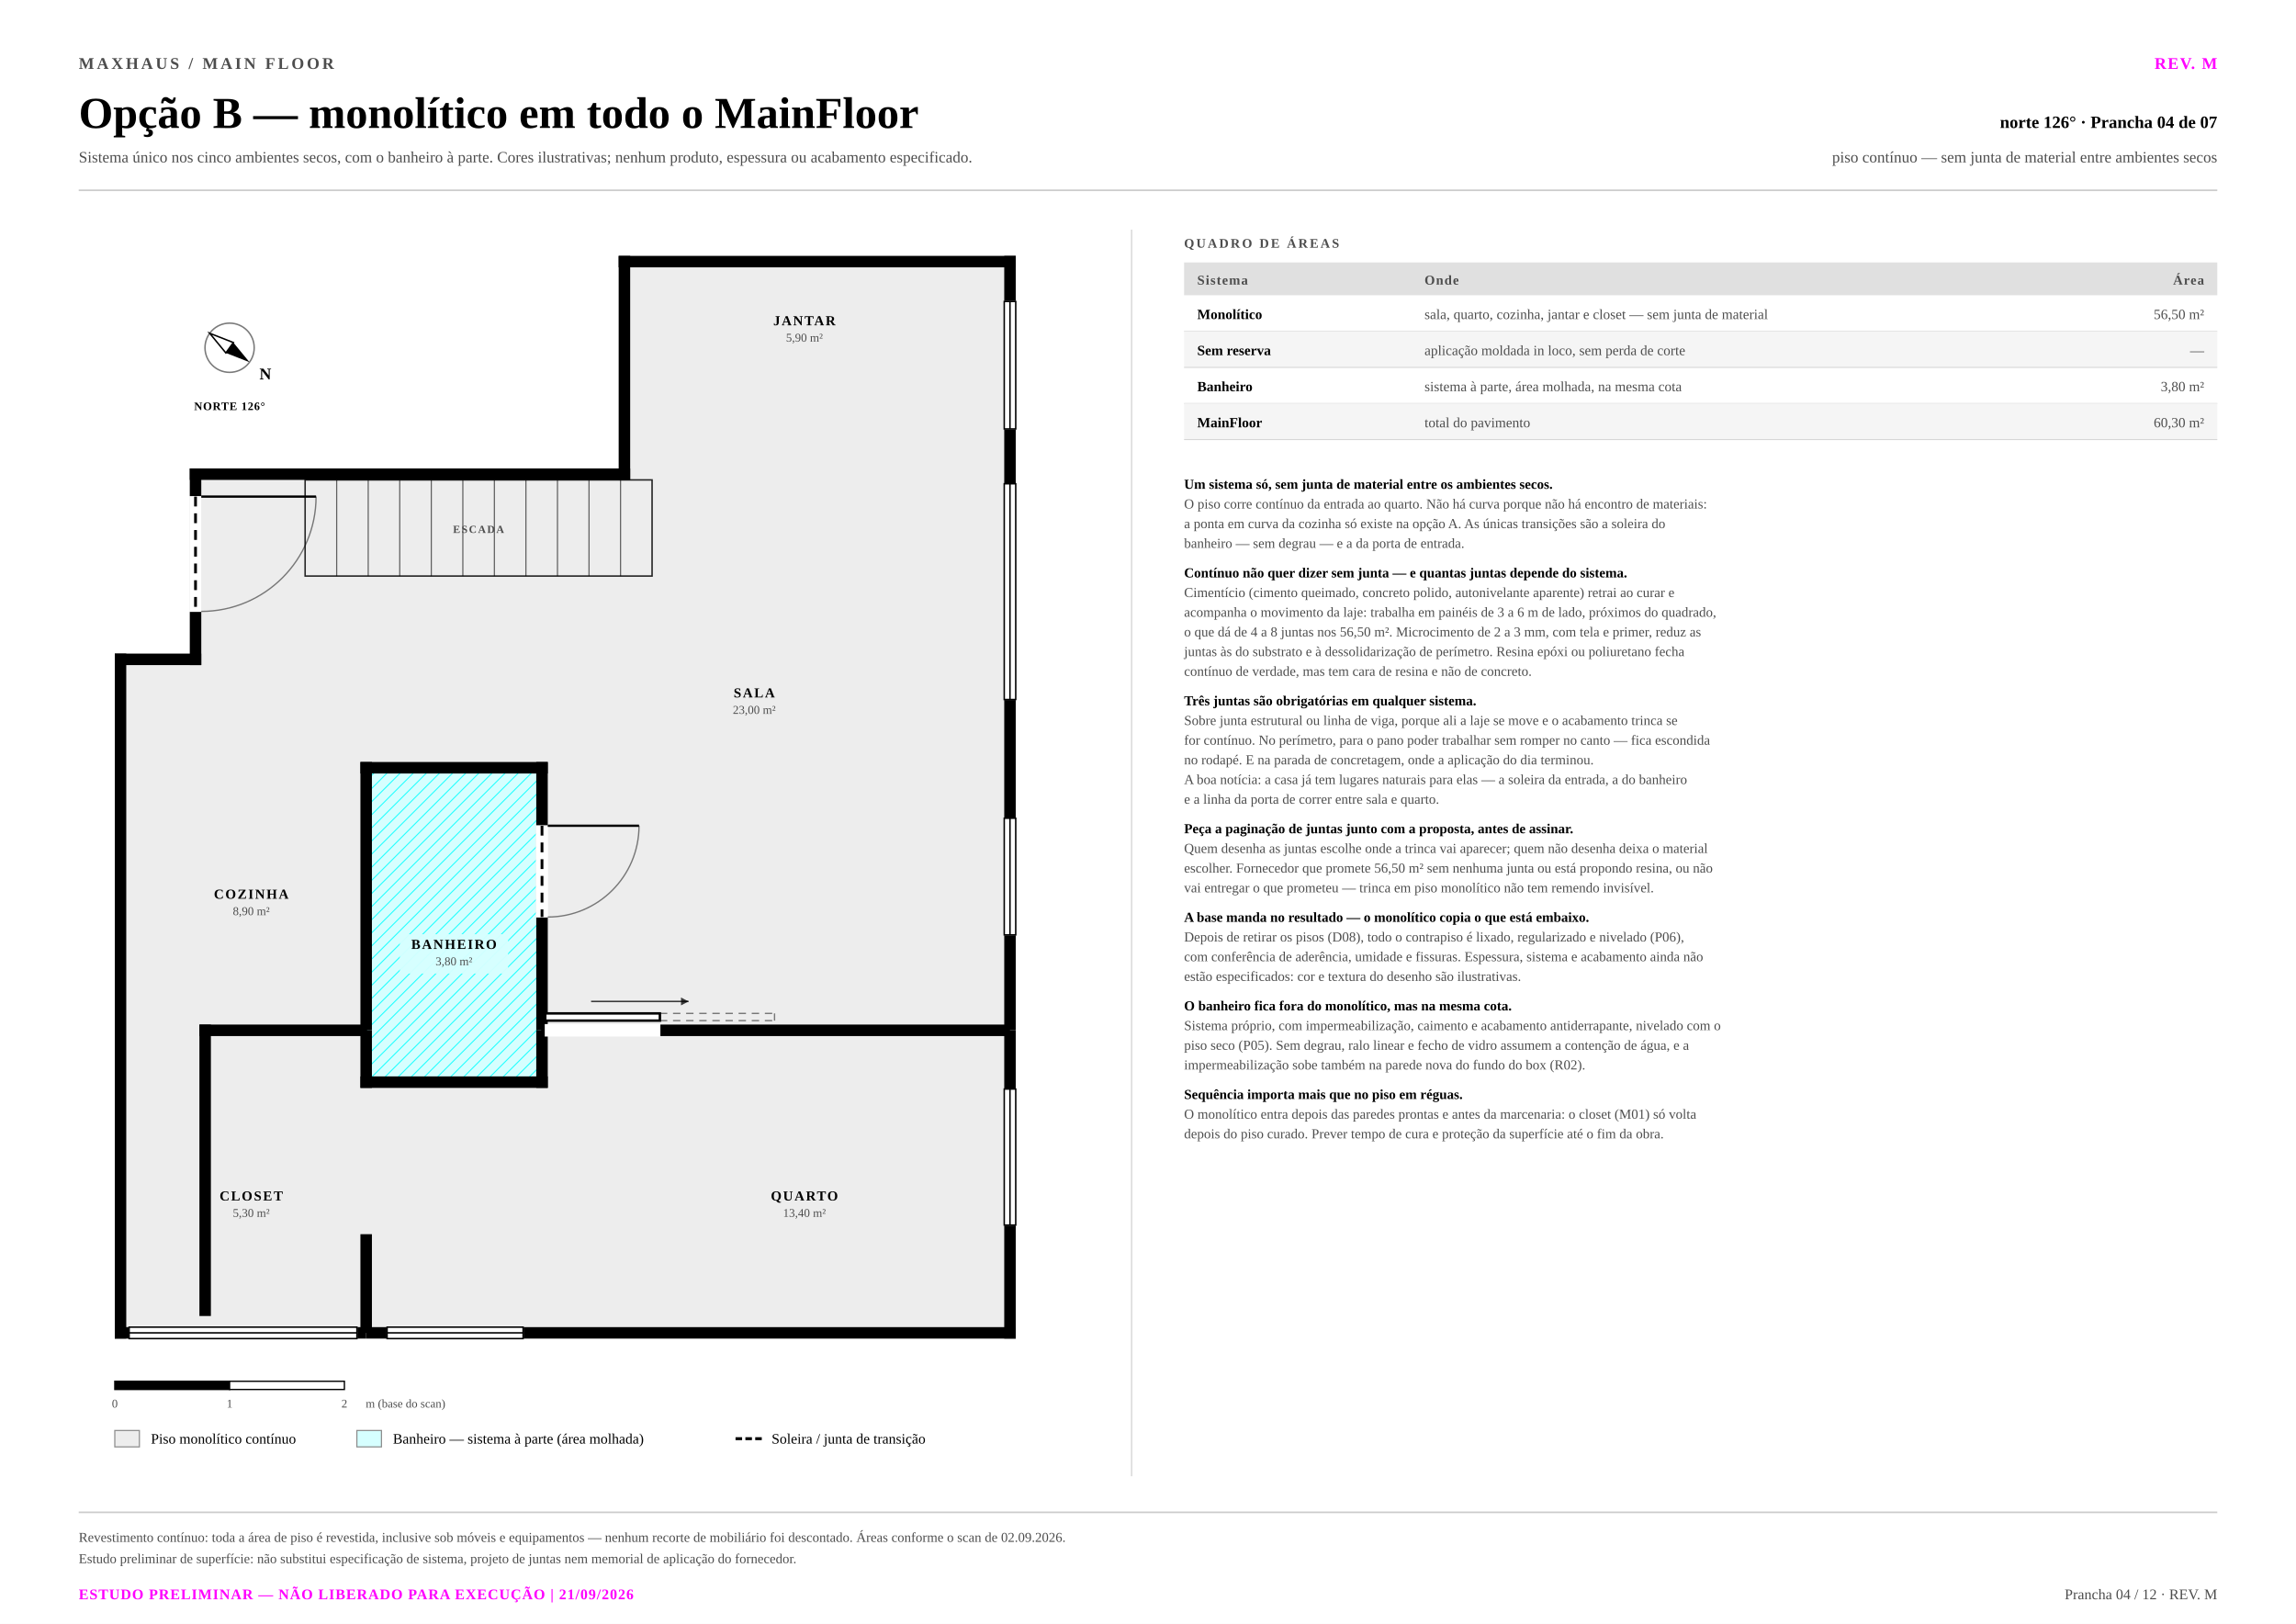
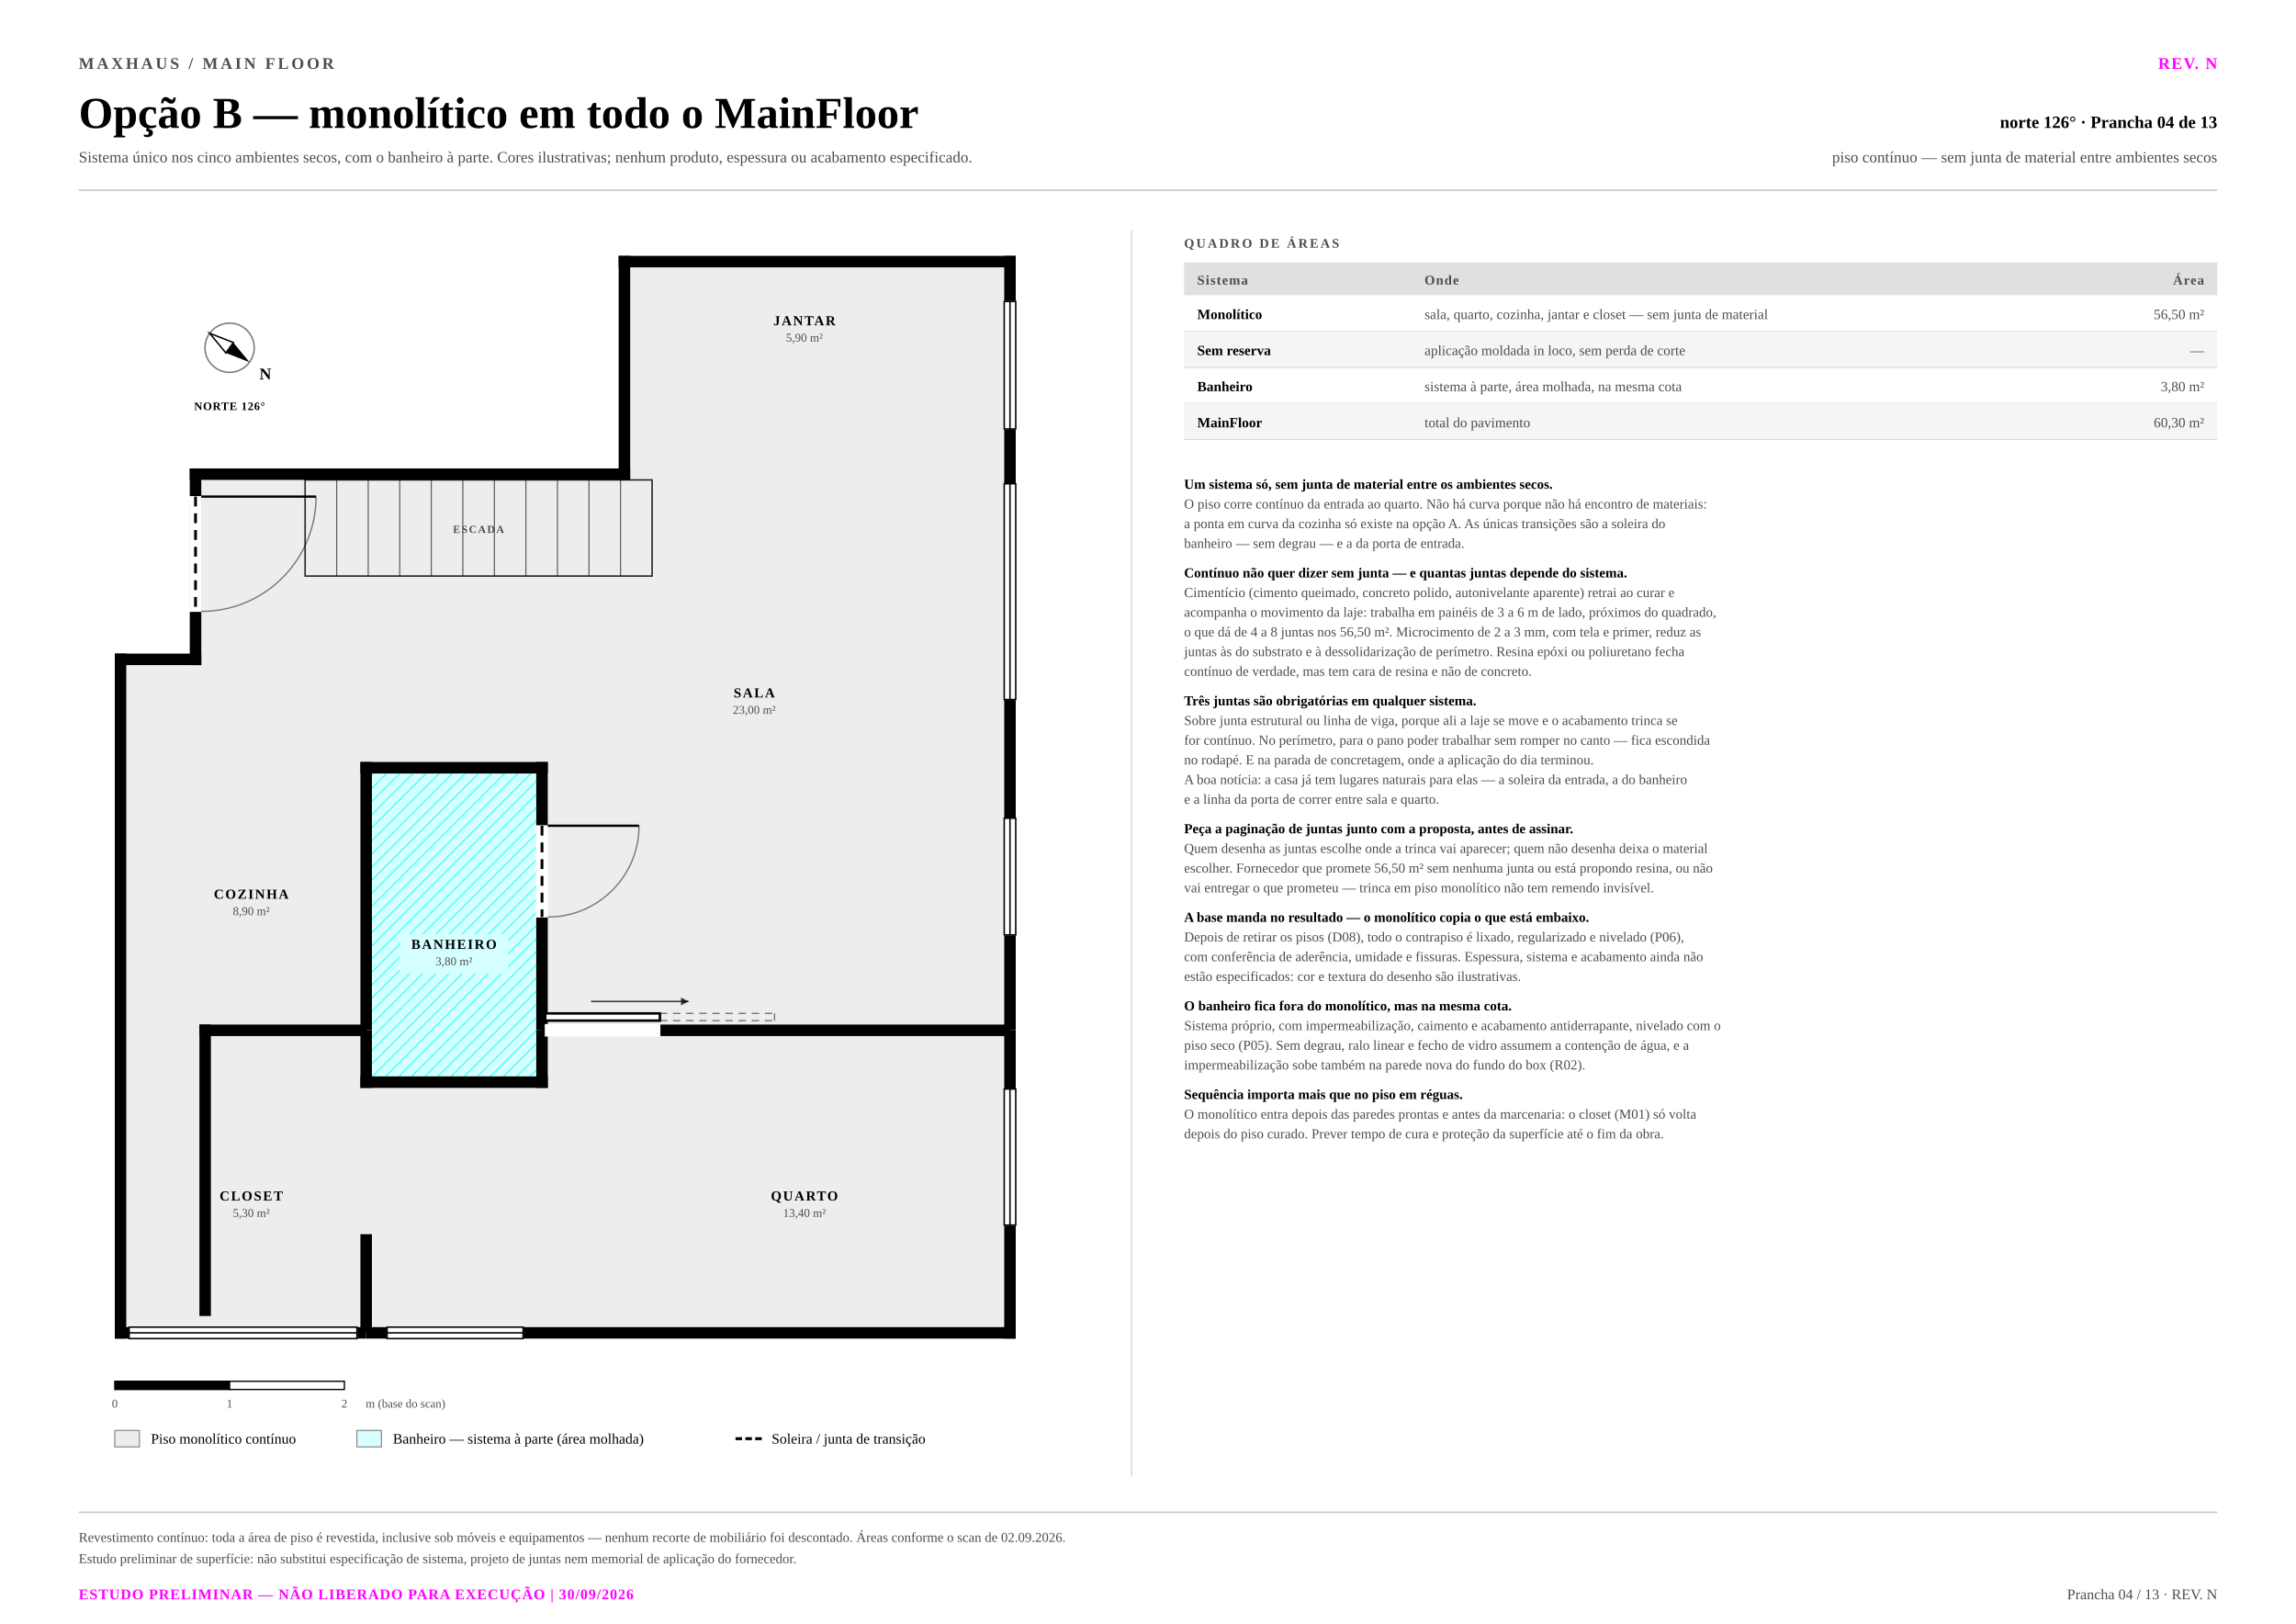
<svg xmlns="http://www.w3.org/2000/svg" viewBox="0 0 1400 990" width="1400" height="990">
  <rect x="0.00" y="0.00" width="1400.00" height="990.00" fill="#ffffff" />
  <text x="48.0" y="42.0" font-family="'Tiempos Text', 'Source Serif 4', Georgia, 'Times New Roman', Times, serif" font-size="10.0" fill="#4d4d4d" font-weight="bold" text-anchor="start" letter-spacing="1.60">MAXHAUS / MAIN FLOOR</text>
  <text x="48.0" y="78.0" font-family="'Tiempos Text', 'Source Serif 4', Georgia, 'Times New Roman', Times, serif" font-size="27.0" fill="#000000" font-weight="bold" text-anchor="start">Opção B — monolítico em todo o MainFloor</text>
  <text x="48.0" y="99.0" font-family="'Tiempos Text', 'Source Serif 4', Georgia, 'Times New Roman', Times, serif" font-size="9.6" fill="#4d4d4d" font-weight="normal" text-anchor="start">Sistema único nos cinco ambientes secos, com o banheiro à parte. Cores ilustrativas; nenhum produto, espessura ou acabamento especificado.</text>
-   <text x="1352.0" y="42.0" font-family="'Tiempos Text', 'Source Serif 4', Georgia, 'Times New Roman', Times, serif" font-size="10.0" fill="#ff00ff" font-weight="bold" text-anchor="end" letter-spacing="0.80">REV. M</text>
-   <text x="1352.0" y="78.0" font-family="'Tiempos Text', 'Source Serif 4', Georgia, 'Times New Roman', Times, serif" font-size="10.5" fill="#000000" font-weight="bold" text-anchor="end">norte 126°  ·  Prancha 04 de 07</text>
+   <text x="1352.0" y="42.0" font-family="'Tiempos Text', 'Source Serif 4', Georgia, 'Times New Roman', Times, serif" font-size="10.0" fill="#ff00ff" font-weight="bold" text-anchor="end" letter-spacing="0.80">REV. N</text>
+   <text x="1352.0" y="78.0" font-family="'Tiempos Text', 'Source Serif 4', Georgia, 'Times New Roman', Times, serif" font-size="10.5" fill="#000000" font-weight="bold" text-anchor="end">norte 126°  ·  Prancha 04 de 13</text>
  <text x="1352.0" y="99.0" font-family="'Tiempos Text', 'Source Serif 4', Georgia, 'Times New Roman', Times, serif" font-size="9.6" fill="#4d4d4d" font-weight="normal" text-anchor="end">piso contínuo — sem junta de material entre ambientes secos</text>
  <line x1="48.00" y1="116.00" x2="1352.00" y2="116.00" stroke="#cccccc" stroke-width="1.00" />
  <path d="M380.75 159.56 L615.77 159.56 L615.77 812.64 L73.53 812.64 L73.53 401.94 L119.21 401.94 L119.21 289.10 L380.75 289.10 Z" fill="#ededed" />
  <path d="M223.31 468.01 L330.47 468.01 L330.47 659.80 L223.31 659.80 Z" fill="#d6ffff" />
  <line x1="223.31" y1="476.01" x2="231.31" y2="468.01" stroke="#00ffff" stroke-width="0.60" opacity="0.85" />
  <line x1="223.31" y1="484.01" x2="239.31" y2="468.01" stroke="#00ffff" stroke-width="0.60" opacity="0.85" />
  <line x1="223.31" y1="492.01" x2="247.31" y2="468.01" stroke="#00ffff" stroke-width="0.60" opacity="0.85" />
  <line x1="223.31" y1="500.01" x2="255.31" y2="468.01" stroke="#00ffff" stroke-width="0.60" opacity="0.85" />
  <line x1="223.31" y1="508.01" x2="263.31" y2="468.01" stroke="#00ffff" stroke-width="0.60" opacity="0.85" />
  <line x1="223.31" y1="516.01" x2="271.31" y2="468.01" stroke="#00ffff" stroke-width="0.60" opacity="0.85" />
  <line x1="223.31" y1="524.01" x2="279.31" y2="468.01" stroke="#00ffff" stroke-width="0.60" opacity="0.85" />
  <line x1="223.31" y1="532.01" x2="287.31" y2="468.01" stroke="#00ffff" stroke-width="0.60" opacity="0.85" />
  <line x1="223.31" y1="540.01" x2="295.31" y2="468.01" stroke="#00ffff" stroke-width="0.60" opacity="0.85" />
  <line x1="223.31" y1="548.01" x2="303.31" y2="468.01" stroke="#00ffff" stroke-width="0.60" opacity="0.85" />
  <line x1="223.31" y1="556.01" x2="311.31" y2="468.01" stroke="#00ffff" stroke-width="0.60" opacity="0.85" />
  <line x1="223.31" y1="564.01" x2="319.31" y2="468.01" stroke="#00ffff" stroke-width="0.60" opacity="0.85" />
  <line x1="223.31" y1="572.01" x2="327.31" y2="468.01" stroke="#00ffff" stroke-width="0.60" opacity="0.85" />
  <line x1="223.31" y1="580.01" x2="330.47" y2="472.85" stroke="#00ffff" stroke-width="0.60" opacity="0.85" />
  <line x1="223.31" y1="588.01" x2="330.47" y2="480.85" stroke="#00ffff" stroke-width="0.60" opacity="0.85" />
  <line x1="223.31" y1="596.01" x2="330.47" y2="488.85" stroke="#00ffff" stroke-width="0.60" opacity="0.85" />
  <line x1="223.31" y1="604.01" x2="330.47" y2="496.85" stroke="#00ffff" stroke-width="0.60" opacity="0.85" />
  <line x1="223.31" y1="612.01" x2="330.47" y2="504.85" stroke="#00ffff" stroke-width="0.60" opacity="0.85" />
  <line x1="223.31" y1="620.01" x2="330.47" y2="512.85" stroke="#00ffff" stroke-width="0.60" opacity="0.85" />
  <line x1="223.31" y1="628.01" x2="330.47" y2="520.85" stroke="#00ffff" stroke-width="0.60" opacity="0.85" />
  <line x1="223.31" y1="636.01" x2="330.47" y2="528.85" stroke="#00ffff" stroke-width="0.60" opacity="0.85" />
  <line x1="223.31" y1="644.01" x2="330.47" y2="536.85" stroke="#00ffff" stroke-width="0.60" opacity="0.85" />
  <line x1="223.31" y1="652.01" x2="330.47" y2="544.85" stroke="#00ffff" stroke-width="0.60" opacity="0.85" />
  <line x1="223.52" y1="659.80" x2="330.47" y2="552.85" stroke="#00ffff" stroke-width="0.60" opacity="0.85" />
  <line x1="231.52" y1="659.80" x2="330.47" y2="560.85" stroke="#00ffff" stroke-width="0.60" opacity="0.85" />
  <line x1="239.52" y1="659.80" x2="330.47" y2="568.85" stroke="#00ffff" stroke-width="0.60" opacity="0.85" />
  <line x1="247.52" y1="659.80" x2="330.47" y2="576.85" stroke="#00ffff" stroke-width="0.60" opacity="0.85" />
  <line x1="255.52" y1="659.80" x2="330.47" y2="584.85" stroke="#00ffff" stroke-width="0.60" opacity="0.85" />
  <line x1="263.52" y1="659.80" x2="330.47" y2="592.85" stroke="#00ffff" stroke-width="0.60" opacity="0.85" />
  <line x1="271.52" y1="659.80" x2="330.47" y2="600.85" stroke="#00ffff" stroke-width="0.60" opacity="0.85" />
  <line x1="279.52" y1="659.80" x2="330.47" y2="608.85" stroke="#00ffff" stroke-width="0.60" opacity="0.85" />
  <line x1="287.52" y1="659.80" x2="330.47" y2="616.85" stroke="#00ffff" stroke-width="0.60" opacity="0.85" />
  <line x1="295.52" y1="659.80" x2="330.47" y2="624.85" stroke="#00ffff" stroke-width="0.60" opacity="0.85" />
  <line x1="303.52" y1="659.80" x2="330.47" y2="632.85" stroke="#00ffff" stroke-width="0.60" opacity="0.85" />
  <line x1="311.52" y1="659.80" x2="330.47" y2="640.85" stroke="#00ffff" stroke-width="0.60" opacity="0.85" />
  <line x1="319.52" y1="659.80" x2="330.47" y2="648.85" stroke="#00ffff" stroke-width="0.60" opacity="0.85" />
  <line x1="327.52" y1="659.80" x2="330.47" y2="656.85" stroke="#00ffff" stroke-width="0.60" opacity="0.85" />
  <path d="M223.31 468.01 L330.47 468.01 L330.47 659.80 L223.31 659.80 Z" fill="none" stroke="#000000" stroke-width="1.00" />
  <rect x="377.24" y="156.00" width="242.10" height="6.99" fill="#000000" />
  <rect x="115.72" y="285.59" width="268.53" height="6.99" fill="#000000" />
  <rect x="115.72" y="285.59" width="7.01" height="119.89" fill="#000000" />
  <rect x="70.00" y="398.47" width="52.72" height="7.01" fill="#000000" />
  <rect x="121.60" y="624.63" width="101.66" height="7.01" fill="#000000" />
  <rect x="223.26" y="809.09" width="396.08" height="6.99" fill="#000000" />
  <rect x="219.77" y="628.12" width="7.01" height="35.11" fill="#000000" />
  <rect x="219.77" y="464.56" width="7.01" height="163.56" fill="#000000" />
  <rect x="330.48" y="624.63" width="285.35" height="7.01" fill="#000000" />
  <rect x="326.99" y="464.56" width="7.01" height="163.56" fill="#000000" />
  <rect x="612.34" y="628.12" width="7.01" height="187.95" fill="#000000" />
  <rect x="121.60" y="624.63" width="6.99" height="177.68" fill="#000000" />
  <rect x="70.00" y="809.09" width="153.26" height="6.99" fill="#000000" />
  <rect x="219.77" y="752.43" width="7.01" height="60.16" fill="#000000" />
  <rect x="377.24" y="156.00" width="7.01" height="136.58" fill="#000000" />
  <rect x="326.99" y="628.12" width="7.01" height="35.11" fill="#000000" />
  <rect x="612.34" y="156.00" width="7.01" height="472.12" fill="#000000" />
  <rect x="70.00" y="398.47" width="6.99" height="417.61" fill="#000000" />
  <rect x="219.77" y="464.56" width="114.23" height="7.01" fill="#000000" />
  <rect x="219.77" y="656.23" width="114.23" height="7.01" fill="#000000" />
  <rect x="612.04" y="183.48" width="7.61" height="78.33" fill="#ffffff" />
  <rect x="612.34" y="183.78" width="7.01" height="77.73" fill="none" stroke="#000000" stroke-width="0.90" />
  <line x1="615.84" y1="183.78" x2="615.84" y2="261.51" stroke="#000000" stroke-width="0.90" />
  <rect x="612.04" y="294.63" width="7.61" height="132.14" fill="#ffffff" />
  <rect x="612.34" y="294.93" width="7.01" height="131.54" fill="none" stroke="#000000" stroke-width="0.90" />
  <line x1="615.84" y1="294.93" x2="615.84" y2="426.46" stroke="#000000" stroke-width="0.90" />
  <rect x="612.04" y="498.53" width="7.61" height="71.73" fill="#ffffff" />
  <rect x="612.34" y="498.83" width="7.01" height="71.13" fill="none" stroke="#000000" stroke-width="0.90" />
  <line x1="615.84" y1="498.83" x2="615.84" y2="569.96" stroke="#000000" stroke-width="0.90" />
  <rect x="612.04" y="663.64" width="7.61" height="83.54" fill="#ffffff" />
  <rect x="612.34" y="663.94" width="7.01" height="82.94" fill="none" stroke="#000000" stroke-width="0.90" />
  <line x1="615.84" y1="663.94" x2="615.84" y2="746.88" stroke="#000000" stroke-width="0.90" />
  <rect x="78.44" y="808.79" width="139.50" height="7.59" fill="#ffffff" />
  <rect x="78.74" y="809.09" width="138.90" height="6.99" fill="none" stroke="#000000" stroke-width="0.90" />
  <line x1="78.74" y1="812.58" x2="217.63" y2="812.58" stroke="#000000" stroke-width="0.90" />
  <rect x="235.73" y="808.79" width="83.54" height="7.59" fill="#ffffff" />
  <rect x="236.03" y="809.09" width="82.94" height="6.99" fill="none" stroke="#000000" stroke-width="0.90" />
  <line x1="236.03" y1="812.58" x2="318.97" y2="812.58" stroke="#000000" stroke-width="0.90" />
  <rect x="115.42" y="302.45" width="7.61" height="70.60" fill="#ffffff" />
  <line x1="122.72" y1="302.75" x2="192.72" y2="302.75" stroke="#000000" stroke-width="1.40" />
  <path d="M 192.72 302.75 A 70.00 70.00 0 0 1 122.72 372.75" fill="none" stroke="#000000" stroke-width="0.8" opacity="0.5" />
  <rect x="326.69" y="503.12" width="7.61" height="56.25" fill="#ffffff" />
  <line x1="333.99" y1="503.42" x2="389.65" y2="503.42" stroke="#000000" stroke-width="1.40" />
  <path d="M 389.65 503.42 A 55.65 55.65 0 0 1 333.99 559.07" fill="none" stroke="#000000" stroke-width="0.8" opacity="0.5" />
  <rect x="332.16" y="624.33" width="70.51" height="7.61" fill="#ffffff" />
  <line x1="402.37" y1="617.83" x2="406.87" y2="617.83" stroke="#000000" stroke-width="0.80" opacity="0.50" />
  <line x1="410.37" y1="617.83" x2="414.87" y2="617.83" stroke="#000000" stroke-width="0.80" opacity="0.50" />
  <line x1="418.37" y1="617.83" x2="422.87" y2="617.83" stroke="#000000" stroke-width="0.80" opacity="0.50" />
  <line x1="426.37" y1="617.83" x2="430.87" y2="617.83" stroke="#000000" stroke-width="0.80" opacity="0.50" />
  <line x1="434.37" y1="617.83" x2="438.87" y2="617.83" stroke="#000000" stroke-width="0.80" opacity="0.50" />
  <line x1="442.37" y1="617.83" x2="446.87" y2="617.83" stroke="#000000" stroke-width="0.80" opacity="0.50" />
  <line x1="450.37" y1="617.83" x2="454.87" y2="617.83" stroke="#000000" stroke-width="0.80" opacity="0.50" />
  <line x1="458.37" y1="617.83" x2="462.87" y2="617.83" stroke="#000000" stroke-width="0.80" opacity="0.50" />
  <line x1="466.37" y1="617.83" x2="470.87" y2="617.83" stroke="#000000" stroke-width="0.80" opacity="0.50" />
  <line x1="402.37" y1="622.23" x2="406.87" y2="622.23" stroke="#000000" stroke-width="0.80" opacity="0.50" />
  <line x1="410.37" y1="622.23" x2="414.87" y2="622.23" stroke="#000000" stroke-width="0.80" opacity="0.50" />
  <line x1="418.37" y1="622.23" x2="422.87" y2="622.23" stroke="#000000" stroke-width="0.80" opacity="0.50" />
  <line x1="426.37" y1="622.23" x2="430.87" y2="622.23" stroke="#000000" stroke-width="0.80" opacity="0.50" />
  <line x1="434.37" y1="622.23" x2="438.87" y2="622.23" stroke="#000000" stroke-width="0.80" opacity="0.50" />
  <line x1="442.37" y1="622.23" x2="446.87" y2="622.23" stroke="#000000" stroke-width="0.80" opacity="0.50" />
  <line x1="450.37" y1="622.23" x2="454.87" y2="622.23" stroke="#000000" stroke-width="0.80" opacity="0.50" />
  <line x1="458.37" y1="622.23" x2="462.87" y2="622.23" stroke="#000000" stroke-width="0.80" opacity="0.50" />
  <line x1="466.37" y1="622.23" x2="470.87" y2="622.23" stroke="#000000" stroke-width="0.80" opacity="0.50" />
  <line x1="402.37" y1="617.83" x2="402.37" y2="622.23" stroke="#000000" stroke-width="0.80" opacity="0.50" />
  <line x1="472.28" y1="617.83" x2="472.28" y2="622.23" stroke="#000000" stroke-width="0.80" opacity="0.50" />
  <rect x="332.46" y="617.83" width="69.91" height="4.40" fill="#ffffff" stroke="#000000" stroke-width="1.50" />
  <line x1="360.42" y1="610.53" x2="419.85" y2="610.53" stroke="#000000" stroke-width="0.90" opacity="0.75" />
  <path d="M 419.85 610.53 L 415.25 608.13 L 415.25 612.93 Z" fill="#000000" opacity="0.75" />
  <rect x="186.05" y="292.58" width="211.56" height="58.61" fill="none" stroke="#000000" stroke-width="0.90" opacity="0.85" />
  <line x1="205.29" y1="292.58" x2="205.29" y2="351.19" stroke="#000000" stroke-width="0.70" opacity="0.60" />
  <line x1="224.52" y1="292.58" x2="224.52" y2="351.19" stroke="#000000" stroke-width="0.70" opacity="0.60" />
  <line x1="243.75" y1="292.58" x2="243.75" y2="351.19" stroke="#000000" stroke-width="0.70" opacity="0.60" />
  <line x1="262.99" y1="292.58" x2="262.99" y2="351.19" stroke="#000000" stroke-width="0.70" opacity="0.60" />
  <line x1="282.22" y1="292.58" x2="282.22" y2="351.19" stroke="#000000" stroke-width="0.70" opacity="0.60" />
  <line x1="301.45" y1="292.58" x2="301.45" y2="351.19" stroke="#000000" stroke-width="0.70" opacity="0.60" />
  <line x1="320.68" y1="292.58" x2="320.68" y2="351.19" stroke="#000000" stroke-width="0.70" opacity="0.60" />
  <line x1="339.92" y1="292.58" x2="339.92" y2="351.19" stroke="#000000" stroke-width="0.70" opacity="0.60" />
  <line x1="359.15" y1="292.58" x2="359.15" y2="351.19" stroke="#000000" stroke-width="0.70" opacity="0.60" />
  <line x1="378.38" y1="292.58" x2="378.38" y2="351.19" stroke="#000000" stroke-width="0.70" opacity="0.60" />
  <text x="291.8" y="324.9" font-family="'Tiempos Text', 'Source Serif 4', Georgia, 'Times New Roman', Times, serif" font-size="6.6" fill="#4d4d4d" font-weight="bold" text-anchor="middle" letter-spacing="0.80">ESCADA</text>
  <circle cx="140.00" cy="212.00" r="15.00" fill="none" stroke="#4d4d4d" stroke-width="0.90" opacity="0.75" />
  <path d="M 152.14 220.82 L 137.71 215.16 L 142.29 208.84 Z" fill="#000000" />
  <path d="M 127.86 203.18 L 137.71 215.16 L 142.29 208.84 Z" fill="#ffffff" stroke="#000000" stroke-width="0.9" />
  <text x="161.8" y="231.3" font-family="'Tiempos Text', 'Source Serif 4', Georgia, 'Times New Roman', Times, serif" font-size="10.0" fill="#000000" font-weight="bold" text-anchor="middle" letter-spacing="0.60">N</text>
  <text x="140.0" y="250.0" font-family="'Tiempos Text', 'Source Serif 4', Georgia, 'Times New Roman', Times, serif" font-size="7.0" fill="#000000" font-weight="bold" text-anchor="middle" letter-spacing="0.40">NORTE 126°</text>
  <path d="M330.49 503.42 L330.49 559.07" fill="none" stroke="#ffffff" stroke-width="3.40" opacity="0.90" />
  <line x1="330.49" y1="503.42" x2="330.49" y2="509.42" stroke="#000000" stroke-width="1.70" stroke-linecap="butt" />
  <line x1="330.49" y1="513.62" x2="330.49" y2="519.62" stroke="#000000" stroke-width="1.70" stroke-linecap="butt" />
  <line x1="330.49" y1="523.82" x2="330.49" y2="529.82" stroke="#000000" stroke-width="1.70" stroke-linecap="butt" />
  <line x1="330.49" y1="534.02" x2="330.49" y2="540.02" stroke="#000000" stroke-width="1.70" stroke-linecap="butt" />
  <line x1="330.49" y1="544.22" x2="330.49" y2="550.22" stroke="#000000" stroke-width="1.70" stroke-linecap="butt" />
  <line x1="330.49" y1="554.42" x2="330.49" y2="559.07" stroke="#000000" stroke-width="1.70" stroke-linecap="butt" />
  <path d="M119.22 302.75 L119.22 372.75" fill="none" stroke="#ffffff" stroke-width="3.40" opacity="0.90" />
  <line x1="119.22" y1="302.75" x2="119.22" y2="308.75" stroke="#000000" stroke-width="1.70" stroke-linecap="butt" />
  <line x1="119.22" y1="312.95" x2="119.22" y2="318.95" stroke="#000000" stroke-width="1.70" stroke-linecap="butt" />
  <line x1="119.22" y1="323.15" x2="119.22" y2="329.15" stroke="#000000" stroke-width="1.70" stroke-linecap="butt" />
  <line x1="119.22" y1="333.35" x2="119.22" y2="339.35" stroke="#000000" stroke-width="1.70" stroke-linecap="butt" />
  <line x1="119.22" y1="343.55" x2="119.22" y2="349.55" stroke="#000000" stroke-width="1.70" stroke-linecap="butt" />
  <line x1="119.22" y1="353.75" x2="119.22" y2="359.75" stroke="#000000" stroke-width="1.70" stroke-linecap="butt" />
  <line x1="119.22" y1="363.95" x2="119.22" y2="369.95" stroke="#000000" stroke-width="1.70" stroke-linecap="butt" />
  <rect x="243.81" y="569.54" width="66.00" height="24.00" fill="#d6ffff" opacity="0.95" />
  <text x="490.5" y="198.3" font-family="'Tiempos Text', 'Source Serif 4', Georgia, 'Times New Roman', Times, serif" font-size="8.4" fill="#000000" font-weight="bold" text-anchor="middle" letter-spacing="0.90">JANTAR</text>
  <text x="490.5" y="208.3" font-family="'Tiempos Text', 'Source Serif 4', Georgia, 'Times New Roman', Times, serif" font-size="7.3" fill="#4d4d4d" font-weight="normal" text-anchor="middle">5,90 m²</text>
  <text x="459.9" y="425.2" font-family="'Tiempos Text', 'Source Serif 4', Georgia, 'Times New Roman', Times, serif" font-size="8.4" fill="#000000" font-weight="bold" text-anchor="middle" letter-spacing="0.90">SALA</text>
  <text x="459.9" y="435.2" font-family="'Tiempos Text', 'Source Serif 4', Georgia, 'Times New Roman', Times, serif" font-size="7.3" fill="#4d4d4d" font-weight="normal" text-anchor="middle">23,00 m²</text>
  <text x="153.2" y="547.9" font-family="'Tiempos Text', 'Source Serif 4', Georgia, 'Times New Roman', Times, serif" font-size="8.4" fill="#000000" font-weight="bold" text-anchor="middle" letter-spacing="0.90">COZINHA</text>
  <text x="153.2" y="557.9" font-family="'Tiempos Text', 'Source Serif 4', Georgia, 'Times New Roman', Times, serif" font-size="7.3" fill="#4d4d4d" font-weight="normal" text-anchor="middle">8,90 m²</text>
  <text x="153.2" y="731.9" font-family="'Tiempos Text', 'Source Serif 4', Georgia, 'Times New Roman', Times, serif" font-size="8.4" fill="#000000" font-weight="bold" text-anchor="middle" letter-spacing="0.90">CLOSET</text>
  <text x="153.2" y="741.9" font-family="'Tiempos Text', 'Source Serif 4', Georgia, 'Times New Roman', Times, serif" font-size="7.3" fill="#4d4d4d" font-weight="normal" text-anchor="middle">5,30 m²</text>
  <text x="490.5" y="731.9" font-family="'Tiempos Text', 'Source Serif 4', Georgia, 'Times New Roman', Times, serif" font-size="8.4" fill="#000000" font-weight="bold" text-anchor="middle" letter-spacing="0.90">QUARTO</text>
  <text x="490.5" y="741.9" font-family="'Tiempos Text', 'Source Serif 4', Georgia, 'Times New Roman', Times, serif" font-size="7.3" fill="#4d4d4d" font-weight="normal" text-anchor="middle">13,40 m²</text>
  <text x="276.8" y="578.5" font-family="'Tiempos Text', 'Source Serif 4', Georgia, 'Times New Roman', Times, serif" font-size="8.4" fill="#000000" font-weight="bold" text-anchor="middle" letter-spacing="0.90">BANHEIRO</text>
  <text x="276.8" y="588.5" font-family="'Tiempos Text', 'Source Serif 4', Georgia, 'Times New Roman', Times, serif" font-size="7.3" fill="#4d4d4d" font-weight="normal" text-anchor="middle">3,80 m²</text>
  <rect x="70.00" y="842.10" width="70.00" height="5.00" fill="#000000" stroke="#000000" stroke-width="0.80" />
  <rect x="140.00" y="842.10" width="70.00" height="5.00" fill="#ffffff" stroke="#000000" stroke-width="0.80" />
  <text x="70.0" y="858.1" font-family="'Tiempos Text', 'Source Serif 4', Georgia, 'Times New Roman', Times, serif" font-size="7.2" fill="#4d4d4d" font-weight="normal" text-anchor="middle">0</text>
  <text x="140.0" y="858.1" font-family="'Tiempos Text', 'Source Serif 4', Georgia, 'Times New Roman', Times, serif" font-size="7.2" fill="#4d4d4d" font-weight="normal" text-anchor="middle">1</text>
  <text x="210.0" y="858.1" font-family="'Tiempos Text', 'Source Serif 4', Georgia, 'Times New Roman', Times, serif" font-size="7.2" fill="#4d4d4d" font-weight="normal" text-anchor="middle">2</text>
  <text x="223.0" y="858.1" font-family="'Tiempos Text', 'Source Serif 4', Georgia, 'Times New Roman', Times, serif" font-size="7.2" fill="#4d4d4d" font-weight="normal" text-anchor="start">m   (base do scan)</text>
  <rect x="70.00" y="872.10" width="15.00" height="10.00" fill="#ededed" stroke="#8c8c8c" stroke-width="0.70" />
  <text x="92.0" y="880.1" font-family="'Tiempos Text', 'Source Serif 4', Georgia, 'Times New Roman', Times, serif" font-size="8.8" fill="#000000" font-weight="normal" text-anchor="start">Piso monolítico contínuo</text>
  <rect x="217.60" y="872.10" width="15.00" height="10.00" fill="#d6ffff" stroke="#8c8c8c" stroke-width="0.70" />
  <text x="239.6" y="880.1" font-family="'Tiempos Text', 'Source Serif 4', Georgia, 'Times New Roman', Times, serif" font-size="8.8" fill="#000000" font-weight="normal" text-anchor="start">Banheiro — sistema à parte (área molhada)</text>
  <line x1="448.50" y1="877.10" x2="452.50" y2="877.10" stroke="#000000" stroke-width="1.80" stroke-linecap="butt" />
  <line x1="454.50" y1="877.10" x2="458.50" y2="877.10" stroke="#000000" stroke-width="1.80" stroke-linecap="butt" />
  <line x1="460.50" y1="877.10" x2="464.50" y2="877.10" stroke="#000000" stroke-width="1.80" stroke-linecap="butt" />
  <text x="470.5" y="880.1" font-family="'Tiempos Text', 'Source Serif 4', Georgia, 'Times New Roman', Times, serif" font-size="8.8" fill="#000000" font-weight="normal" text-anchor="start">Soleira / junta de transição</text>
  <line x1="690.00" y1="140.00" x2="690.00" y2="900.00" stroke="#cccccc" stroke-width="0.80" opacity="0.80" />
  <text x="722.0" y="151.0" font-family="'Tiempos Text', 'Source Serif 4', Georgia, 'Times New Roman', Times, serif" font-size="8.0" fill="#4d4d4d" font-weight="bold" text-anchor="start" letter-spacing="1.20">QUADRO DE ÁREAS</text>
  <rect x="722.00" y="160.00" width="630.00" height="20.00" fill="#e0e0e0" />
  <text x="730.0" y="173.5" font-family="'Tiempos Text', 'Source Serif 4', Georgia, 'Times New Roman', Times, serif" font-size="8.2" fill="#4d4d4d" font-weight="bold" text-anchor="start" letter-spacing="0.60">Sistema</text>
  <text x="868.6" y="173.5" font-family="'Tiempos Text', 'Source Serif 4', Georgia, 'Times New Roman', Times, serif" font-size="8.2" fill="#4d4d4d" font-weight="bold" text-anchor="start" letter-spacing="0.60">Onde</text>
  <text x="1344.0" y="173.5" font-family="'Tiempos Text', 'Source Serif 4', Georgia, 'Times New Roman', Times, serif" font-size="8.2" fill="#4d4d4d" font-weight="bold" text-anchor="end" letter-spacing="0.60">Área</text>
  <text x="730.0" y="194.5" font-family="'Tiempos Text', 'Source Serif 4', Georgia, 'Times New Roman', Times, serif" font-size="8.6" fill="#000000" font-weight="bold" text-anchor="start">Monolítico</text>
  <text x="868.6" y="194.5" font-family="'Tiempos Text', 'Source Serif 4', Georgia, 'Times New Roman', Times, serif" font-size="8.6" fill="#4d4d4d" font-weight="normal" text-anchor="start">sala, quarto, cozinha, jantar e closet — sem junta de material</text>
  <text x="1344.0" y="194.5" font-family="'Tiempos Text', 'Source Serif 4', Georgia, 'Times New Roman', Times, serif" font-size="8.6" fill="#4d4d4d" font-weight="normal" text-anchor="end">56,50 m²</text>
  <line x1="722.00" y1="202.00" x2="1352.00" y2="202.00" stroke="#cccccc" stroke-width="0.60" opacity="0.80" />
  <rect x="722.00" y="202.00" width="630.00" height="22.00" fill="#f5f5f5" />
  <text x="730.0" y="216.5" font-family="'Tiempos Text', 'Source Serif 4', Georgia, 'Times New Roman', Times, serif" font-size="8.6" fill="#000000" font-weight="bold" text-anchor="start">Sem reserva</text>
  <text x="868.6" y="216.5" font-family="'Tiempos Text', 'Source Serif 4', Georgia, 'Times New Roman', Times, serif" font-size="8.6" fill="#4d4d4d" font-weight="normal" text-anchor="start">aplicação moldada in loco, sem perda de corte</text>
  <text x="1344.0" y="216.5" font-family="'Tiempos Text', 'Source Serif 4', Georgia, 'Times New Roman', Times, serif" font-size="8.6" fill="#4d4d4d" font-weight="normal" text-anchor="end">—</text>
  <line x1="722.00" y1="224.00" x2="1352.00" y2="224.00" stroke="#cccccc" stroke-width="0.60" opacity="0.80" />
  <text x="730.0" y="238.5" font-family="'Tiempos Text', 'Source Serif 4', Georgia, 'Times New Roman', Times, serif" font-size="8.6" fill="#000000" font-weight="bold" text-anchor="start">Banheiro</text>
  <text x="868.6" y="238.5" font-family="'Tiempos Text', 'Source Serif 4', Georgia, 'Times New Roman', Times, serif" font-size="8.6" fill="#4d4d4d" font-weight="normal" text-anchor="start">sistema à parte, área molhada, na mesma cota</text>
  <text x="1344.0" y="238.5" font-family="'Tiempos Text', 'Source Serif 4', Georgia, 'Times New Roman', Times, serif" font-size="8.6" fill="#4d4d4d" font-weight="normal" text-anchor="end">3,80 m²</text>
  <line x1="722.00" y1="246.00" x2="1352.00" y2="246.00" stroke="#cccccc" stroke-width="0.60" opacity="0.80" />
  <rect x="722.00" y="246.00" width="630.00" height="22.00" fill="#f5f5f5" />
  <text x="730.0" y="260.5" font-family="'Tiempos Text', 'Source Serif 4', Georgia, 'Times New Roman', Times, serif" font-size="8.6" fill="#000000" font-weight="bold" text-anchor="start">MainFloor</text>
  <text x="868.6" y="260.5" font-family="'Tiempos Text', 'Source Serif 4', Georgia, 'Times New Roman', Times, serif" font-size="8.6" fill="#4d4d4d" font-weight="normal" text-anchor="start">total do pavimento</text>
  <text x="1344.0" y="260.5" font-family="'Tiempos Text', 'Source Serif 4', Georgia, 'Times New Roman', Times, serif" font-size="8.6" fill="#4d4d4d" font-weight="normal" text-anchor="end">60,30 m²</text>
  <line x1="722.00" y1="268.00" x2="1352.00" y2="268.00" stroke="#cccccc" stroke-width="0.60" opacity="0.80" />
  <text x="722.0" y="298.0" font-family="'Tiempos Text', 'Source Serif 4', Georgia, 'Times New Roman', Times, serif" font-size="8.4" fill="#000000" font-weight="bold" text-anchor="start">Um sistema só, sem junta de material entre os ambientes secos.</text>
  <text x="722.0" y="310.0" font-family="'Tiempos Text', 'Source Serif 4', Georgia, 'Times New Roman', Times, serif" font-size="8.4" fill="#4d4d4d" font-weight="normal" text-anchor="start">O piso corre contínuo da entrada ao quarto. Não há curva porque não há encontro de materiais:</text>
  <text x="722.0" y="322.0" font-family="'Tiempos Text', 'Source Serif 4', Georgia, 'Times New Roman', Times, serif" font-size="8.4" fill="#4d4d4d" font-weight="normal" text-anchor="start">a ponta em curva da cozinha só existe na opção A. As únicas transições são a soleira do</text>
  <text x="722.0" y="334.0" font-family="'Tiempos Text', 'Source Serif 4', Georgia, 'Times New Roman', Times, serif" font-size="8.4" fill="#4d4d4d" font-weight="normal" text-anchor="start">banheiro — sem degrau — e a da porta de entrada.</text>
  <text x="722.0" y="352.0" font-family="'Tiempos Text', 'Source Serif 4', Georgia, 'Times New Roman', Times, serif" font-size="8.4" fill="#000000" font-weight="bold" text-anchor="start">Contínuo não quer dizer sem junta — e quantas juntas depende do sistema.</text>
  <text x="722.0" y="364.0" font-family="'Tiempos Text', 'Source Serif 4', Georgia, 'Times New Roman', Times, serif" font-size="8.4" fill="#4d4d4d" font-weight="normal" text-anchor="start">Cimentício (cimento queimado, concreto polido, autonivelante aparente) retrai ao curar e</text>
  <text x="722.0" y="376.0" font-family="'Tiempos Text', 'Source Serif 4', Georgia, 'Times New Roman', Times, serif" font-size="8.4" fill="#4d4d4d" font-weight="normal" text-anchor="start">acompanha o movimento da laje: trabalha em painéis de 3 a 6 m de lado, próximos do quadrado,</text>
  <text x="722.0" y="388.0" font-family="'Tiempos Text', 'Source Serif 4', Georgia, 'Times New Roman', Times, serif" font-size="8.4" fill="#4d4d4d" font-weight="normal" text-anchor="start">o que dá de 4 a 8 juntas nos 56,50 m². Microcimento de 2 a 3 mm, com tela e primer, reduz as</text>
  <text x="722.0" y="400.0" font-family="'Tiempos Text', 'Source Serif 4', Georgia, 'Times New Roman', Times, serif" font-size="8.4" fill="#4d4d4d" font-weight="normal" text-anchor="start">juntas às do substrato e à dessolidarização de perímetro. Resina epóxi ou poliuretano fecha</text>
  <text x="722.0" y="412.0" font-family="'Tiempos Text', 'Source Serif 4', Georgia, 'Times New Roman', Times, serif" font-size="8.4" fill="#4d4d4d" font-weight="normal" text-anchor="start">contínuo de verdade, mas tem cara de resina e não de concreto.</text>
  <text x="722.0" y="430.0" font-family="'Tiempos Text', 'Source Serif 4', Georgia, 'Times New Roman', Times, serif" font-size="8.4" fill="#000000" font-weight="bold" text-anchor="start">Três juntas são obrigatórias em qualquer sistema.</text>
  <text x="722.0" y="442.0" font-family="'Tiempos Text', 'Source Serif 4', Georgia, 'Times New Roman', Times, serif" font-size="8.4" fill="#4d4d4d" font-weight="normal" text-anchor="start">Sobre junta estrutural ou linha de viga, porque ali a laje se move e o acabamento trinca se</text>
  <text x="722.0" y="454.0" font-family="'Tiempos Text', 'Source Serif 4', Georgia, 'Times New Roman', Times, serif" font-size="8.4" fill="#4d4d4d" font-weight="normal" text-anchor="start">for contínuo. No perímetro, para o pano poder trabalhar sem romper no canto — fica escondida</text>
  <text x="722.0" y="466.0" font-family="'Tiempos Text', 'Source Serif 4', Georgia, 'Times New Roman', Times, serif" font-size="8.4" fill="#4d4d4d" font-weight="normal" text-anchor="start">no rodapé. E na parada de concretagem, onde a aplicação do dia terminou.</text>
  <text x="722.0" y="478.0" font-family="'Tiempos Text', 'Source Serif 4', Georgia, 'Times New Roman', Times, serif" font-size="8.4" fill="#4d4d4d" font-weight="normal" text-anchor="start">A boa notícia: a casa já tem lugares naturais para elas — a soleira da entrada, a do banheiro</text>
  <text x="722.0" y="490.0" font-family="'Tiempos Text', 'Source Serif 4', Georgia, 'Times New Roman', Times, serif" font-size="8.4" fill="#4d4d4d" font-weight="normal" text-anchor="start">e a linha da porta de correr entre sala e quarto.</text>
  <text x="722.0" y="508.0" font-family="'Tiempos Text', 'Source Serif 4', Georgia, 'Times New Roman', Times, serif" font-size="8.4" fill="#000000" font-weight="bold" text-anchor="start">Peça a paginação de juntas junto com a proposta, antes de assinar.</text>
  <text x="722.0" y="520.0" font-family="'Tiempos Text', 'Source Serif 4', Georgia, 'Times New Roman', Times, serif" font-size="8.4" fill="#4d4d4d" font-weight="normal" text-anchor="start">Quem desenha as juntas escolhe onde a trinca vai aparecer; quem não desenha deixa o material</text>
  <text x="722.0" y="532.0" font-family="'Tiempos Text', 'Source Serif 4', Georgia, 'Times New Roman', Times, serif" font-size="8.4" fill="#4d4d4d" font-weight="normal" text-anchor="start">escolher. Fornecedor que promete 56,50 m² sem nenhuma junta ou está propondo resina, ou não</text>
  <text x="722.0" y="544.0" font-family="'Tiempos Text', 'Source Serif 4', Georgia, 'Times New Roman', Times, serif" font-size="8.4" fill="#4d4d4d" font-weight="normal" text-anchor="start">vai entregar o que prometeu — trinca em piso monolítico não tem remendo invisível.</text>
  <text x="722.0" y="562.0" font-family="'Tiempos Text', 'Source Serif 4', Georgia, 'Times New Roman', Times, serif" font-size="8.4" fill="#000000" font-weight="bold" text-anchor="start">A base manda no resultado — o monolítico copia o que está embaixo.</text>
  <text x="722.0" y="574.0" font-family="'Tiempos Text', 'Source Serif 4', Georgia, 'Times New Roman', Times, serif" font-size="8.4" fill="#4d4d4d" font-weight="normal" text-anchor="start">Depois de retirar os pisos (D08), todo o contrapiso é lixado, regularizado e nivelado (P06),</text>
  <text x="722.0" y="586.0" font-family="'Tiempos Text', 'Source Serif 4', Georgia, 'Times New Roman', Times, serif" font-size="8.4" fill="#4d4d4d" font-weight="normal" text-anchor="start">com conferência de aderência, umidade e fissuras. Espessura, sistema e acabamento ainda não</text>
  <text x="722.0" y="598.0" font-family="'Tiempos Text', 'Source Serif 4', Georgia, 'Times New Roman', Times, serif" font-size="8.4" fill="#4d4d4d" font-weight="normal" text-anchor="start">estão especificados: cor e textura do desenho são ilustrativas.</text>
  <text x="722.0" y="616.0" font-family="'Tiempos Text', 'Source Serif 4', Georgia, 'Times New Roman', Times, serif" font-size="8.4" fill="#000000" font-weight="bold" text-anchor="start">O banheiro fica fora do monolítico, mas na mesma cota.</text>
  <text x="722.0" y="628.0" font-family="'Tiempos Text', 'Source Serif 4', Georgia, 'Times New Roman', Times, serif" font-size="8.4" fill="#4d4d4d" font-weight="normal" text-anchor="start">Sistema próprio, com impermeabilização, caimento e acabamento antiderrapante, nivelado com o</text>
  <text x="722.0" y="640.0" font-family="'Tiempos Text', 'Source Serif 4', Georgia, 'Times New Roman', Times, serif" font-size="8.4" fill="#4d4d4d" font-weight="normal" text-anchor="start">piso seco (P05). Sem degrau, ralo linear e fecho de vidro assumem a contenção de água, e a</text>
  <text x="722.0" y="652.0" font-family="'Tiempos Text', 'Source Serif 4', Georgia, 'Times New Roman', Times, serif" font-size="8.4" fill="#4d4d4d" font-weight="normal" text-anchor="start">impermeabilização sobe também na parede nova do fundo do box (R02).</text>
  <text x="722.0" y="670.0" font-family="'Tiempos Text', 'Source Serif 4', Georgia, 'Times New Roman', Times, serif" font-size="8.4" fill="#000000" font-weight="bold" text-anchor="start">Sequência importa mais que no piso em réguas.</text>
  <text x="722.0" y="682.0" font-family="'Tiempos Text', 'Source Serif 4', Georgia, 'Times New Roman', Times, serif" font-size="8.4" fill="#4d4d4d" font-weight="normal" text-anchor="start">O monolítico entra depois das paredes prontas e antes da marcenaria: o closet (M01) só volta</text>
  <text x="722.0" y="694.0" font-family="'Tiempos Text', 'Source Serif 4', Georgia, 'Times New Roman', Times, serif" font-size="8.4" fill="#4d4d4d" font-weight="normal" text-anchor="start">depois do piso curado. Prever tempo de cura e proteção da superfície até o fim da obra.</text>
  <line x1="48.00" y1="922.00" x2="1352.00" y2="922.00" stroke="#cccccc" stroke-width="1.00" />
  <text x="48.0" y="940.0" font-family="'Tiempos Text', 'Source Serif 4', Georgia, 'Times New Roman', Times, serif" font-size="8.3" fill="#4d4d4d" font-weight="normal" text-anchor="start">Revestimento contínuo: toda a área de piso é revestida, inclusive sob móveis e equipamentos — nenhum recorte de mobiliário foi descontado. Áreas conforme o scan de 02.09.2026.</text>
  <text x="48.0" y="953.0" font-family="'Tiempos Text', 'Source Serif 4', Georgia, 'Times New Roman', Times, serif" font-size="8.3" fill="#4d4d4d" font-weight="normal" text-anchor="start">Estudo preliminar de superfície: não substitui especificação de sistema, projeto de juntas nem memorial de aplicação do fornecedor.</text>
-   <text x="48.0" y="975.0" font-family="'Tiempos Text', 'Source Serif 4', Georgia, 'Times New Roman', Times, serif" font-size="9.0" fill="#ff00ff" font-weight="bold" text-anchor="start" letter-spacing="0.50">ESTUDO PRELIMINAR — NÃO LIBERADO PARA EXECUÇÃO   |   21/09/2026</text>
-   <text x="1352.0" y="975.0" font-family="'Tiempos Text', 'Source Serif 4', Georgia, 'Times New Roman', Times, serif" font-size="9.0" fill="#4d4d4d" font-weight="normal" text-anchor="end">Prancha 04 / 12   ·   REV. M</text>
+   <text x="48.0" y="975.0" font-family="'Tiempos Text', 'Source Serif 4', Georgia, 'Times New Roman', Times, serif" font-size="9.0" fill="#ff00ff" font-weight="bold" text-anchor="start" letter-spacing="0.50">ESTUDO PRELIMINAR — NÃO LIBERADO PARA EXECUÇÃO   |   30/09/2026</text>
+   <text x="1352.0" y="975.0" font-family="'Tiempos Text', 'Source Serif 4', Georgia, 'Times New Roman', Times, serif" font-size="9.0" fill="#4d4d4d" font-weight="normal" text-anchor="end">Prancha 04 / 13   ·   REV. N</text>
</svg>
